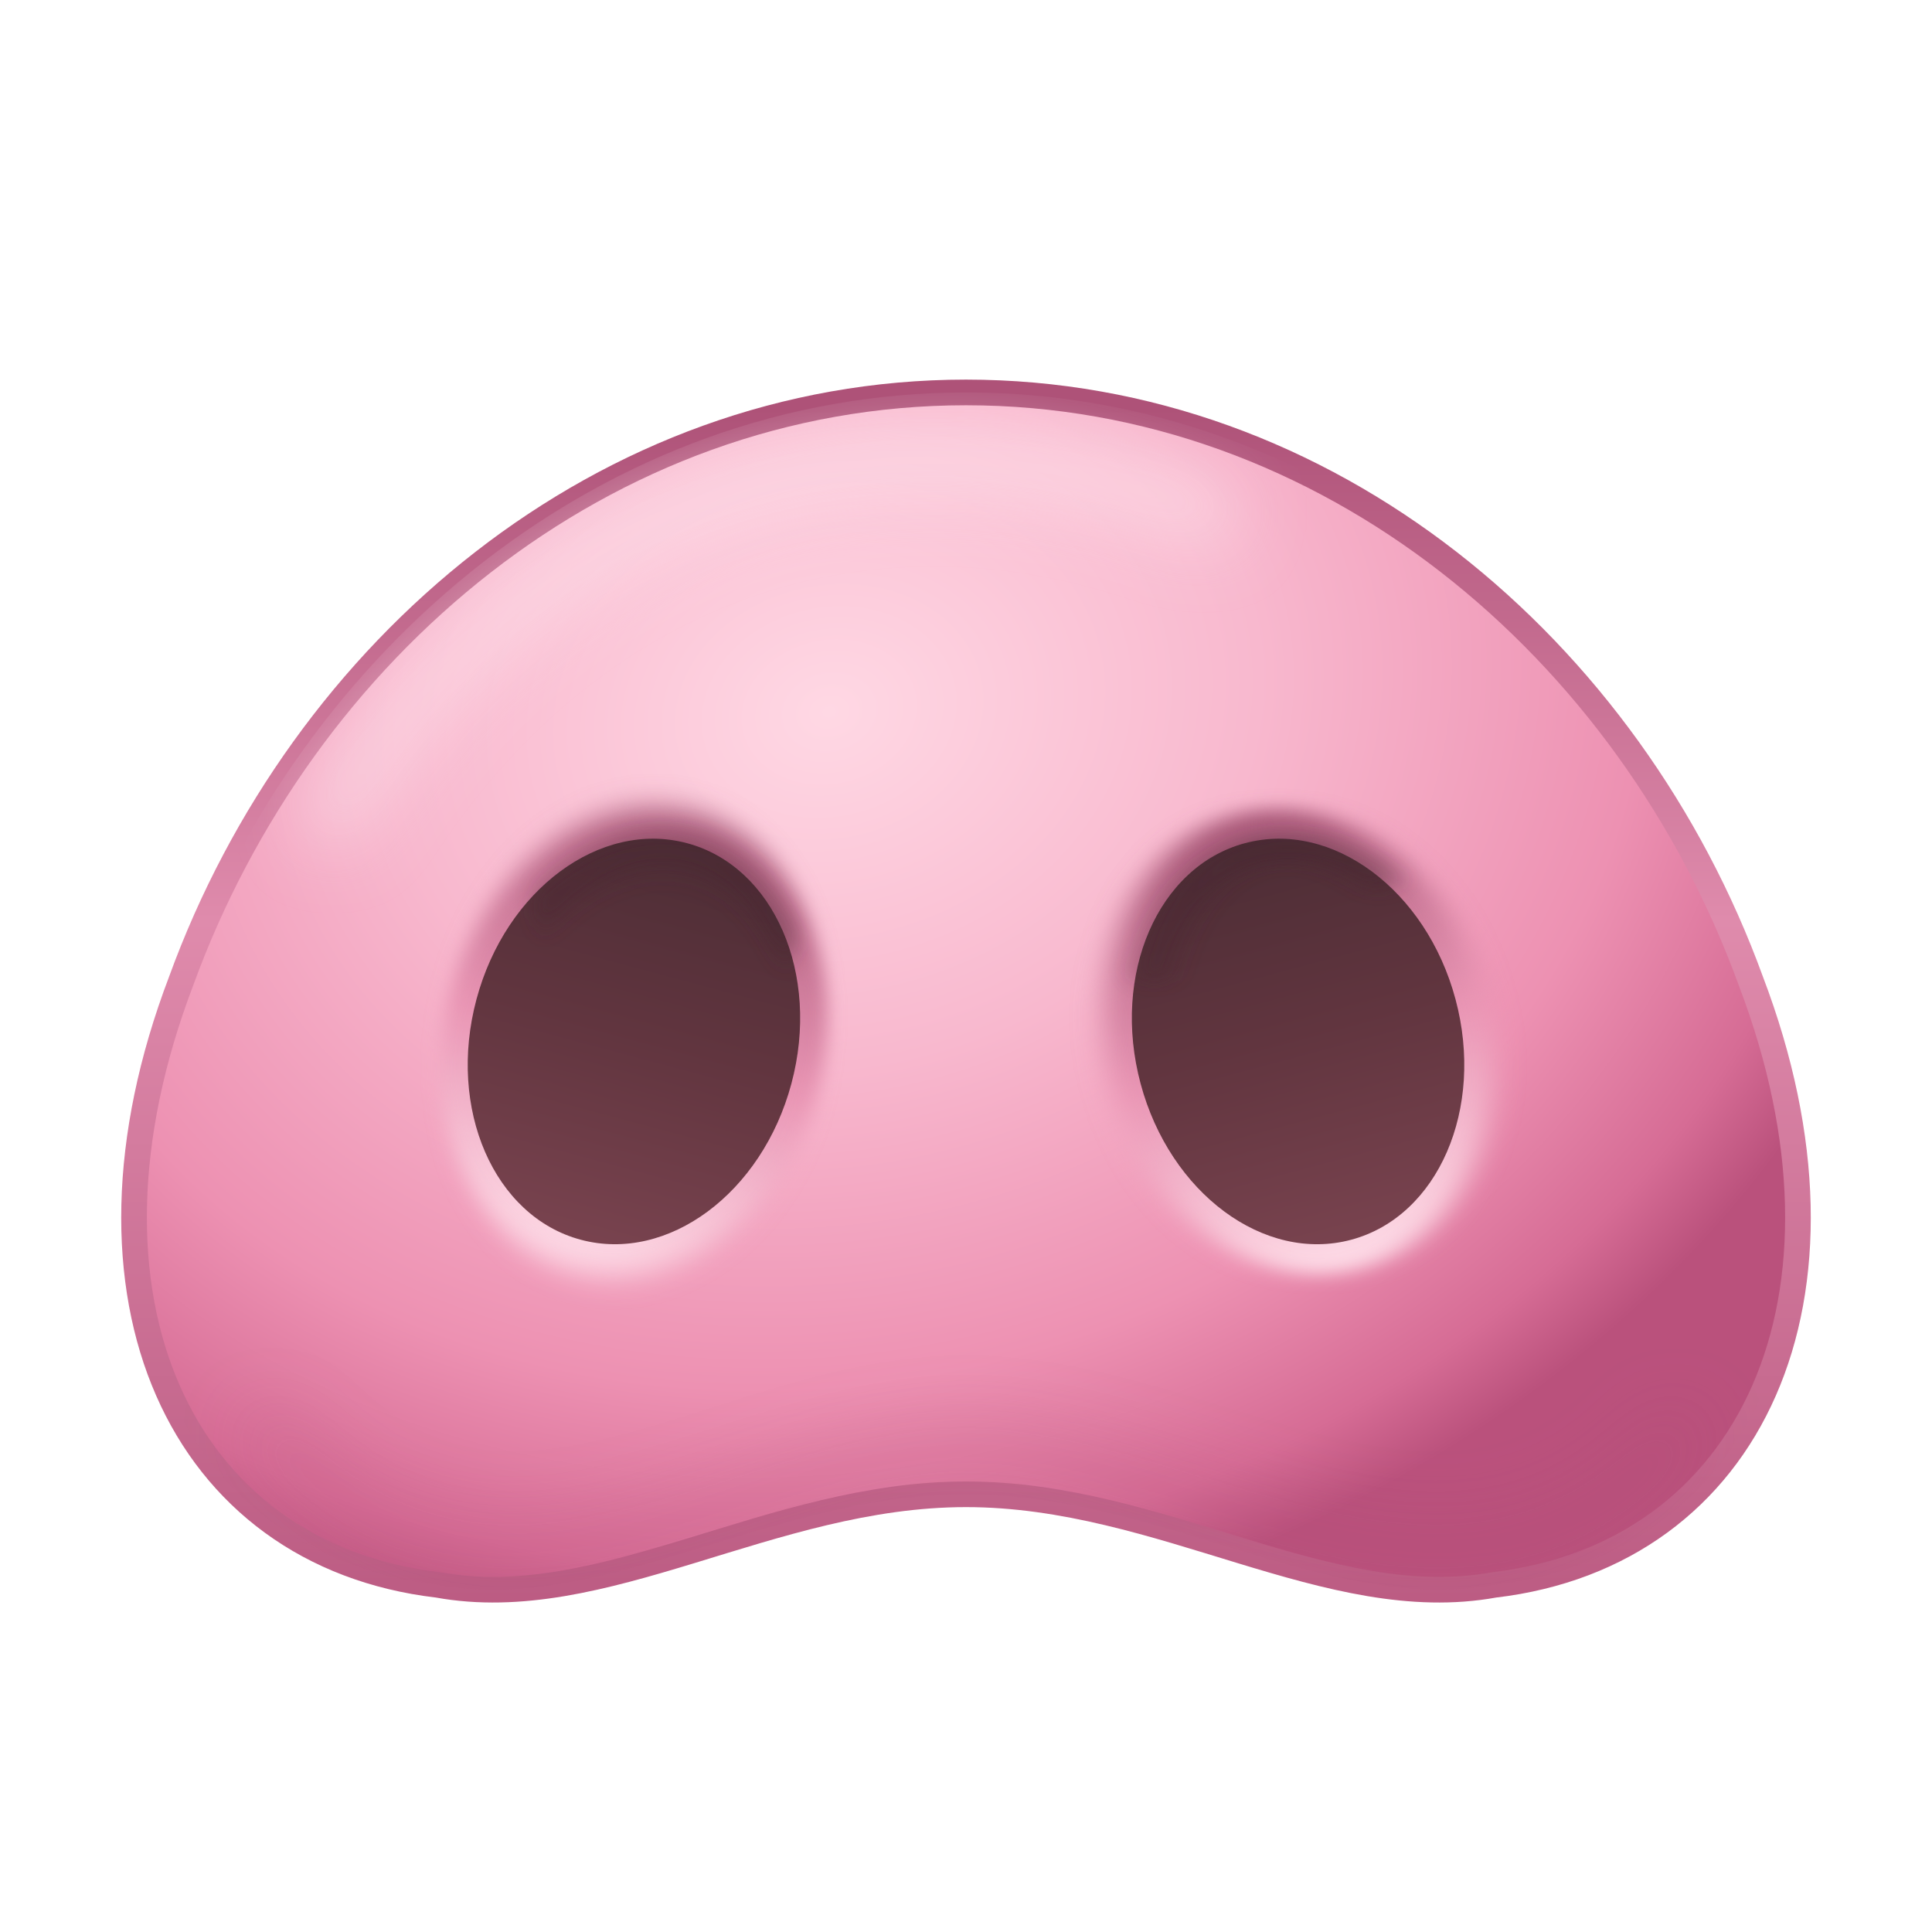
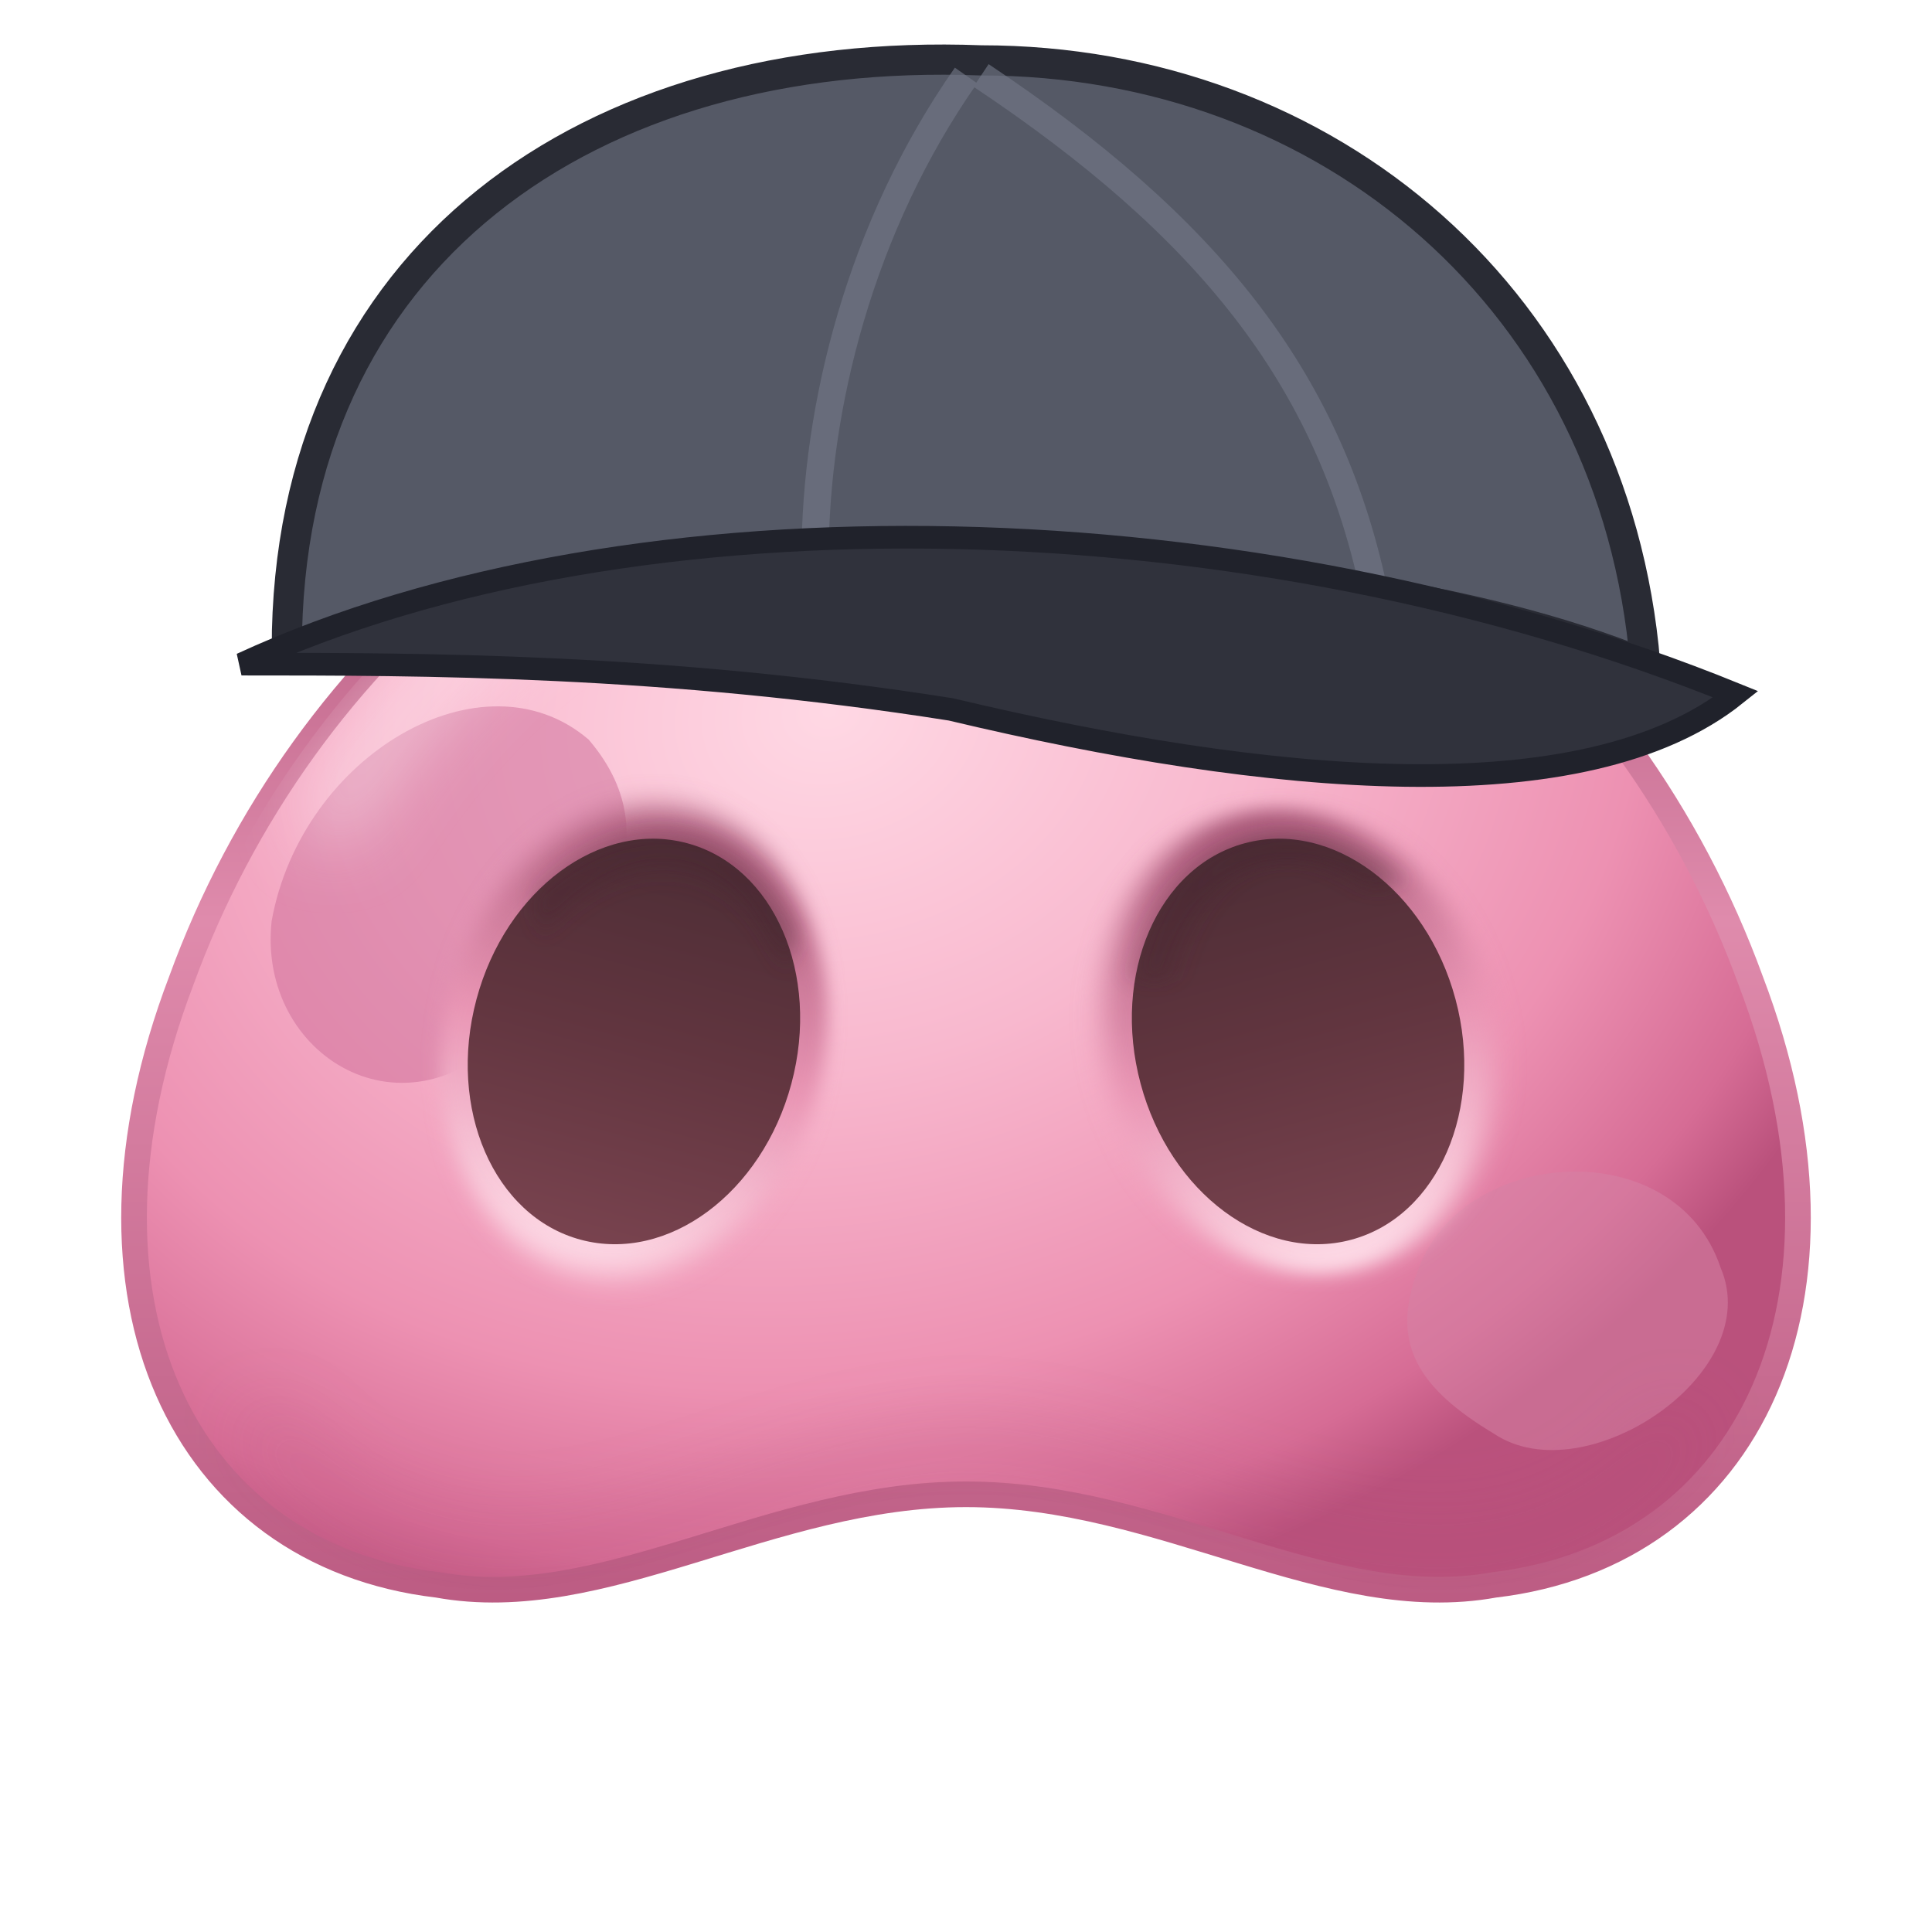
<svg xmlns="http://www.w3.org/2000/svg" width="128" height="128" viewBox="0 0 128 128" fill="none">
  <defs>
    <radialGradient id="pink" cx="0" cy="0" r="1" gradientTransform="translate(55 47) rotate(76) scale(62 76)" gradientUnits="userSpaceOnUse">
      <stop stop-color="#ffd8e4" />
      <stop offset=".38" stop-color="#f8b8ce" />
      <stop offset=".72" stop-color="#ed91b2" />
      <stop offset=".91" stop-color="#d66c95" />
      <stop offset="1" stop-color="#ba517c" />
    </radialGradient>
    <linearGradient id="rim" x1="64" y1="27" x2="64" y2="106" gradientUnits="userSpaceOnUse">
      <stop stop-color="#ae5278" />
      <stop offset=".43" stop-color="#df8bac" />
      <stop offset="1" stop-color="#bc5c83" />
    </linearGradient>
    <linearGradient id="hole" x1="0" y1="-14" x2="0" y2="14" gradientUnits="userSpaceOnUse">
      <stop stop-color="#4c2d35" />
      <stop offset=".48" stop-color="#61353f" />
      <stop offset="1" stop-color="#79434f" />
    </linearGradient>
    <linearGradient id="holeRim" x1="0" y1="-16" x2="0" y2="16" gradientUnits="userSpaceOnUse">
      <stop stop-color="#a85878" />
      <stop offset=".52" stop-color="#e995b4" />
      <stop offset="1" stop-color="#ffe0ea" />
    </linearGradient>
    <filter id="soft" x="-30%" y="-100%" width="160%" height="300%">
      <feGaussianBlur stdDeviation="2.3" />
    </filter>
    <filter id="edge" x="-15%" y="-15%" width="130%" height="130%">
      <feGaussianBlur stdDeviation=".8" />
    </filter>
    <clipPath id="outline">
      <path d="M64 26C40 26 20 43 12 65C4 86 12 103 29 105C40 107 51 99 64 99C77 99 88 107 99 105C116 103 124 86 116 65C108 43 88 26 64 26Z" />
    </clipPath>
  </defs>
  <path d="M64 26C40 26 20 43 12 65C4 86 12 103 29 105C40 107 51 99 64 99C77 99 88 107 99 105C116 103 124 86 116 65C108 43 88 26 64 26Z" fill="url(#pink)" stroke="url(#rim)" stroke-width="1.7" />
  <g clip-path="url(#outline)">
+     <path d="M18 61C20 50 32 43 39 49C45 56 39 63 34 68C27 76 17 70 18 61Z" fill="#cf719b" opacity=".55" />
+     <path d="M94 84C97 76 111 75 114 84C117 91 105 99 99 95C94 92 92 89 94 84Z" fill="#d581a4" opacity=".55" />
    <path d="M22 54C36 31 60 26 80 34" stroke="#fff2f6" stroke-width="4" stroke-linecap="round" opacity=".48" filter="url(#soft)" />
    <path d="M17 94C32 112 49 96 64 96C79 96 98 112 112 94" stroke="#a74771" stroke-width="3" opacity=".18" filter="url(#soft)" />
    <g transform="translate(42 69) rotate(15)">
      <ellipse rx="12.6" ry="15.6" fill="url(#holeRim)" filter="url(#edge)" />
      <ellipse rx="10.8" ry="13.6" fill="url(#hole)" />
      <path d="M-8-7C-4-14 3-15 8-9" stroke="#44232e" stroke-width="1.8" stroke-linecap="round" opacity=".42" filter="url(#edge)" />
    </g>
    <g transform="translate(86 69) rotate(-15)">
      <ellipse rx="12.6" ry="15.6" fill="url(#holeRim)" filter="url(#edge)" />
      <ellipse rx="10.8" ry="13.6" fill="url(#hole)" />
      <path d="M-8-7C-4-14 3-15 8-9" stroke="#44232e" stroke-width="1.8" stroke-linecap="round" opacity=".42" filter="url(#edge)" />
    </g>
  </g>
+   <path d="M19 43C19 17 39 3 65 4C88 4 107 20 109 44C87 35 45 35 19 43Z" fill="#555966" stroke="#292b34" stroke-width="2" />
+   <path d="M64 5C57 15 54 27 54 37M65 5C80 15 88 25 91 39" fill="none" stroke="#727786" stroke-width="1.8" opacity=".65" />
+   <path d="M16 44C42 32 83 33 115 46C105 54 84 52 63 47C44 44 28 44 16 44Z" fill="#30323c" stroke="#20222b" stroke-width="1.5" />
</svg>
